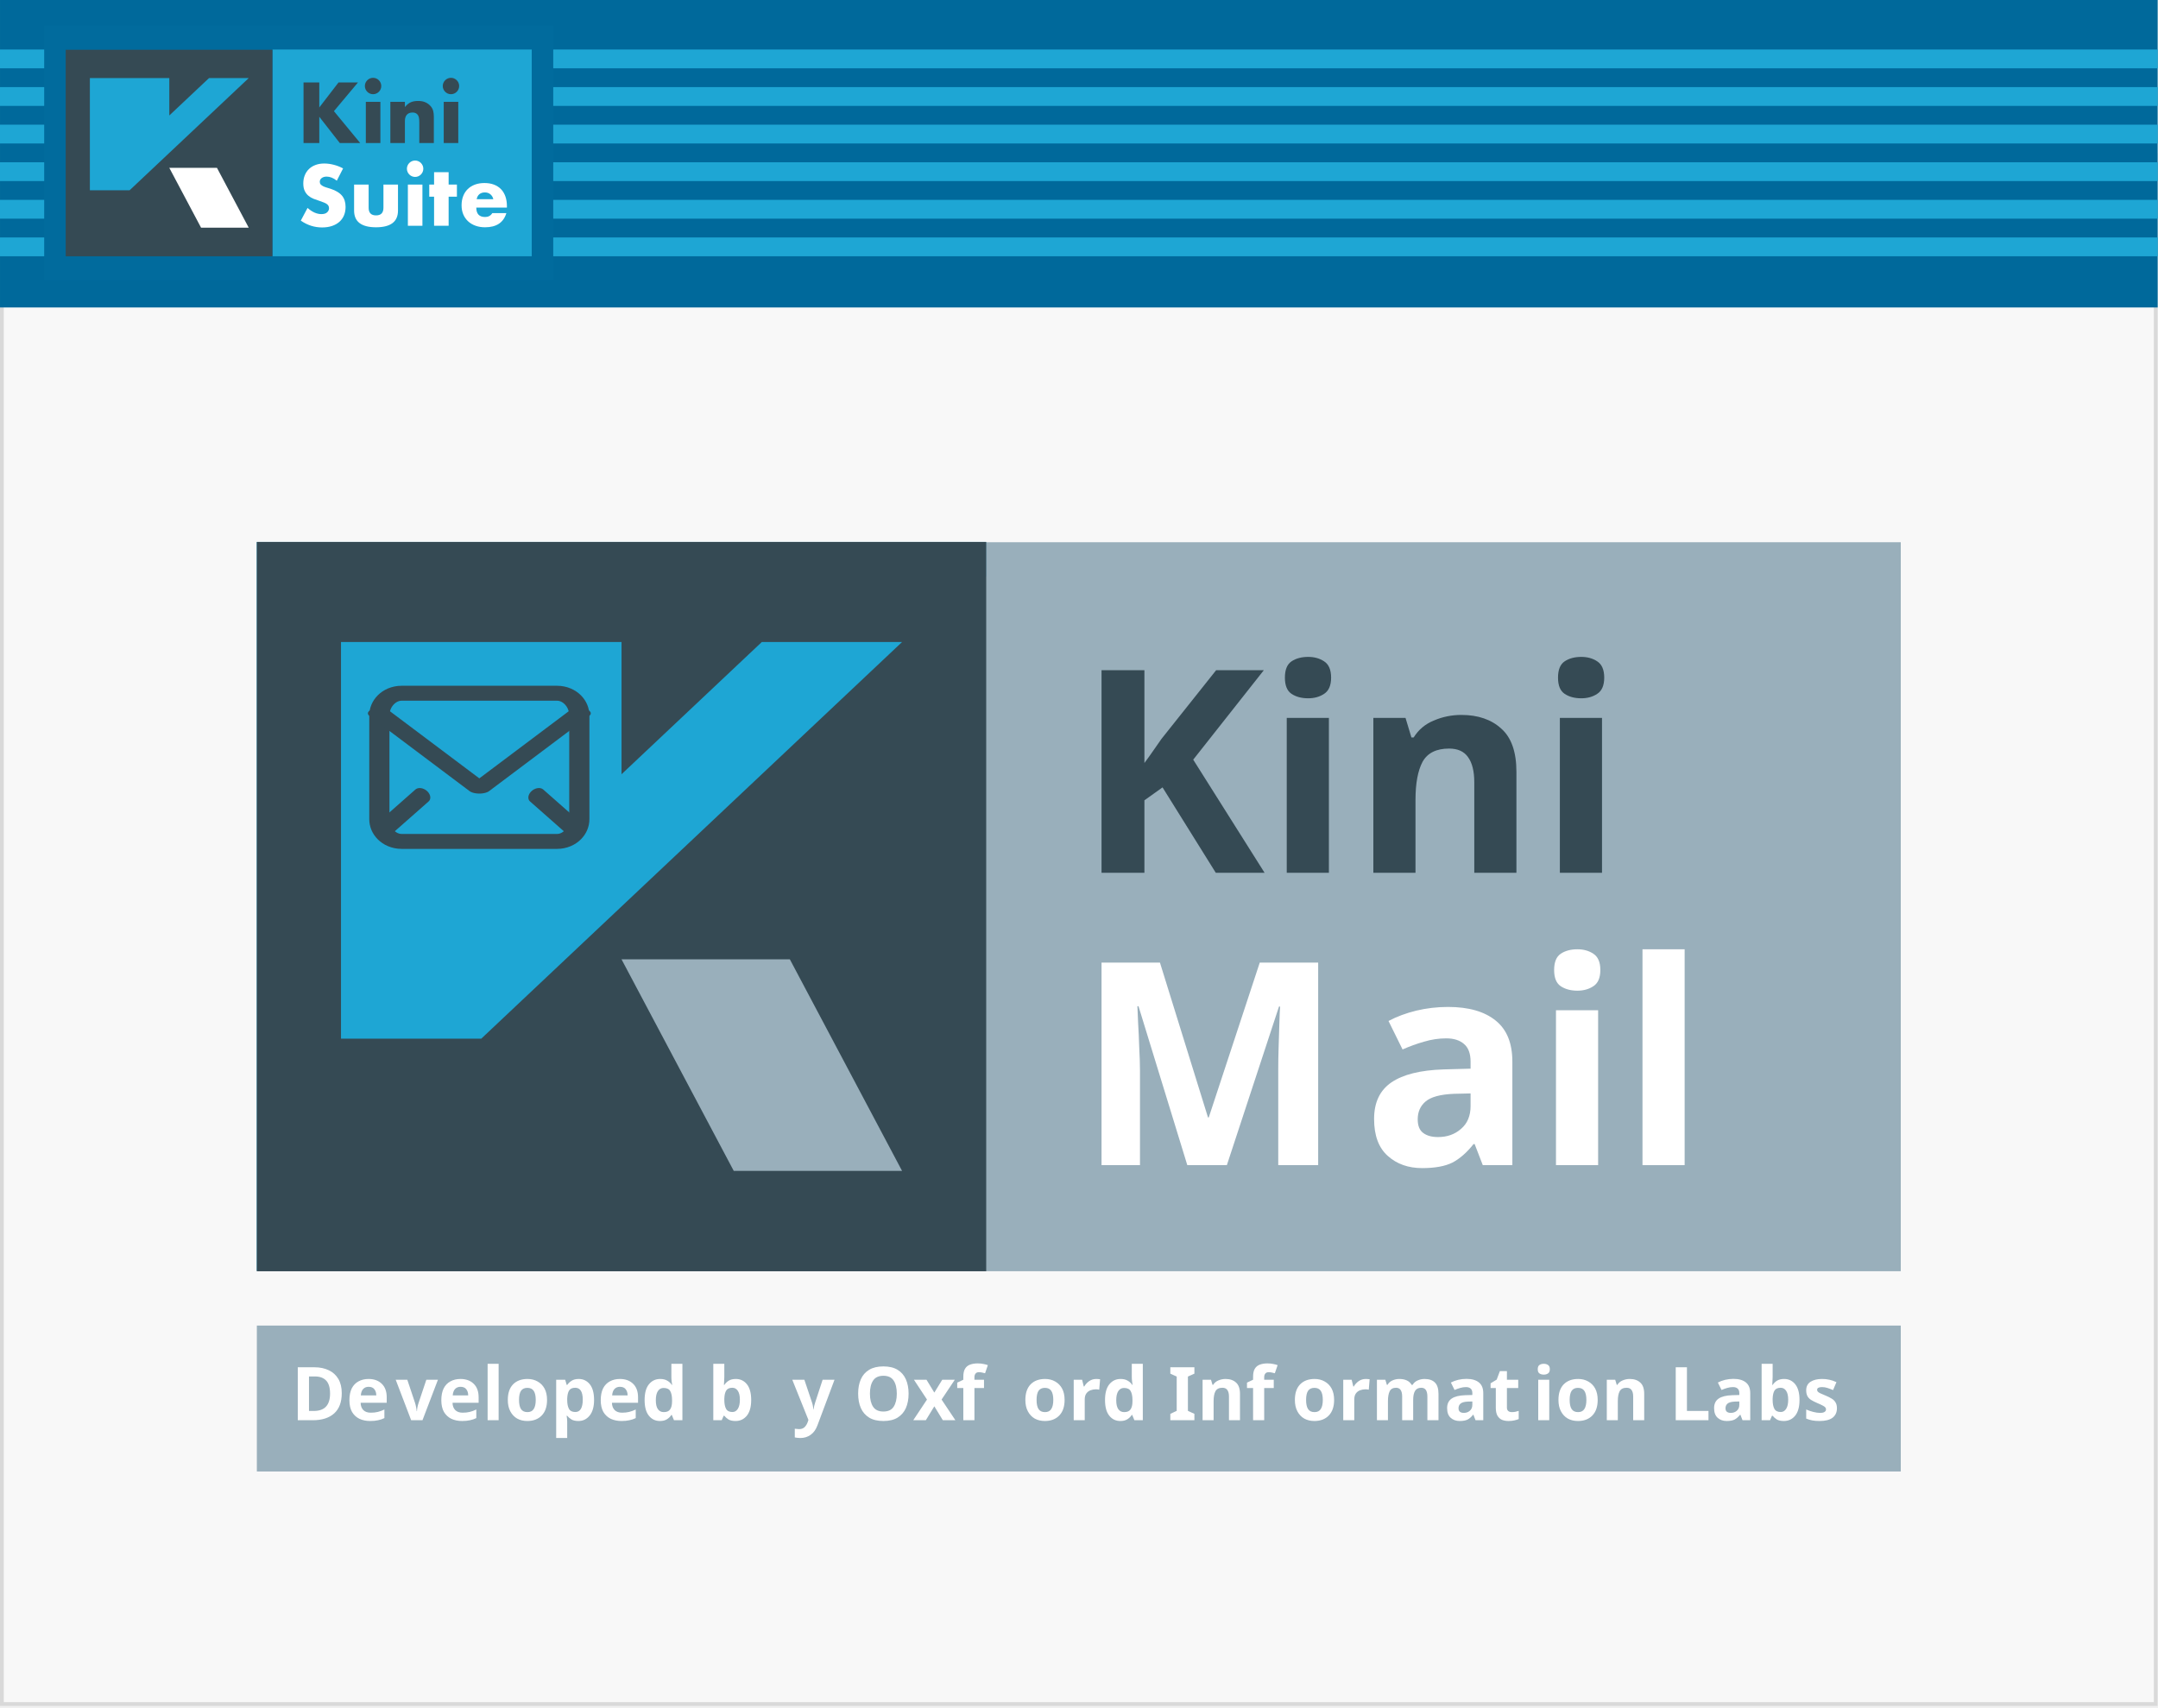
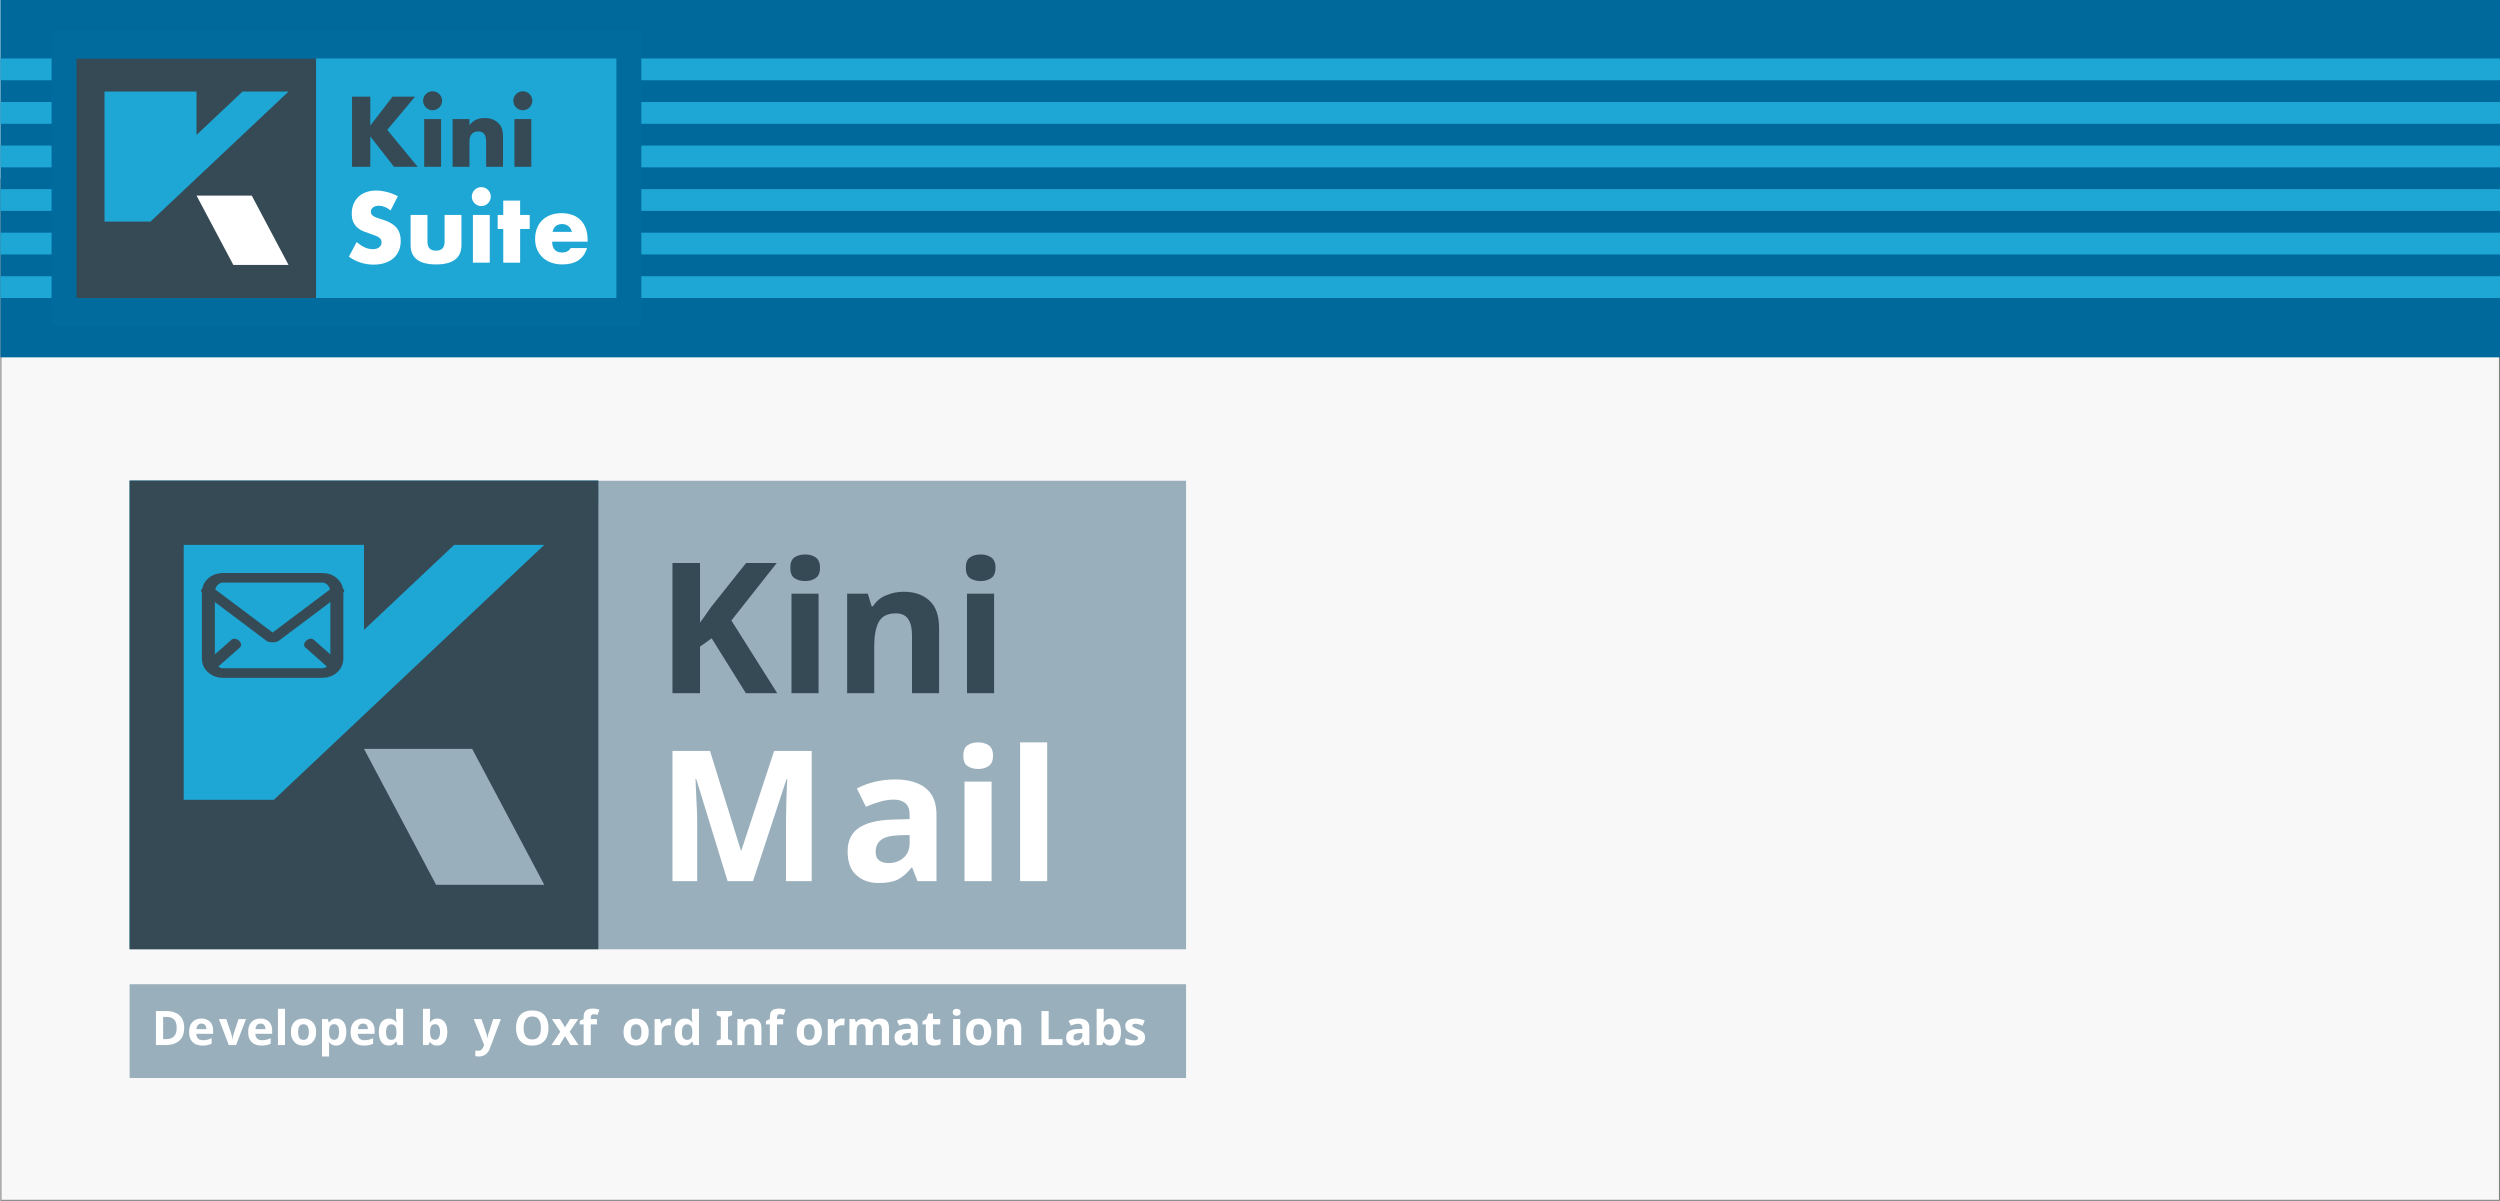
- <svg xmlns="http://www.w3.org/2000/svg" width="100%" height="100%" viewBox="0 0 2367 1873" version="1.1" xml:space="preserve" style="fill-rule:evenodd;clip-rule:evenodd;stroke-linecap:square;stroke-linejoin:round;stroke-miterlimit:1.5;">
-   <g transform="matrix(1,0,0,1,-560.545,-765.907)">
-     <g transform="matrix(1,0,0,0.719734,-4.99179,-1649.42)">
+ <svg xmlns="http://www.w3.org/2000/svg" width="100%" height="100%" viewBox="0 0 2367 1137" version="1.1" xml:space="preserve" style="fill-rule:evenodd;clip-rule:evenodd;stroke-linecap:square;stroke-linejoin:round;stroke-miterlimit:1.5;">
+   <g transform="matrix(1,0,0,1,-560.545,-1133.91)">
+     <g transform="matrix(1.00001,0,0,0.408952,-4.6412,-164.842)">
      <rect x="565.536" y="3589.45" width="2366.62" height="2366.62" style="fill:rgb(248,248,248);" />
-       <path d="M2932.16,3589.45L2932.16,5956.08L565.536,5956.08L565.536,3589.45L2932.16,3589.45ZM2927.99,3595.24L569.703,3595.24L569.703,5950.29L2927.99,5950.29L2927.99,3595.24Z" style="fill:rgb(217,217,217);" />
+       <path d="M2932.16,3589.45L2932.16,5956.07L565.536,5956.07L565.536,3589.45L2932.16,3589.45ZM2931.16,3591.89C2931.16,3591.89 566.536,3591.89 566.536,3591.89L566.536,5953.62L2931.16,5953.62L2931.16,3591.89Z" style="fill:rgb(128,128,128);" />
    </g>
-     <g transform="matrix(12.2273,0,0,12.2273,5043.21,-4267.81)">
+     <g transform="matrix(6.78275,0,0,6.78275,3013.64,-1533.2)">
      <g transform="matrix(0.255576,0,0,0.255576,-368.451,435.422)">
        <path d="M674.353,372.434L97.353,372.434L97.353,423.659L674.353,423.659L674.353,372.434ZM674.353,97.446L97.353,97.446L97.353,353.35L674.353,353.35L674.353,97.446Z" style="fill:rgb(153,175,187);" />
      </g>
      <g transform="matrix(0.554844,0,0,0.554844,-372.342,366.899)">
        <g transform="matrix(12,0,0,12,311.508,310.36)">
                </g>
        <text x="57.396px" y="310.36px" style="font-family:'Futura-Bold', 'Futura', sans-serif;font-weight:700;font-size:12px;fill:white;">De<tspan x="74.304px 81.84px 89.604px " y="310.36px 310.36px 310.36px ">vel</tspan>oped b<tspan x="138.42px 146.676px " y="310.36px 310.36px ">y </tspan>Oxf<tspan x="175.56px 183.96px " y="310.36px 310.36px ">or</tspan>d Inf<tspan x="219.132px 227.532px " y="310.36px 310.36px ">or</tspan>mat<tspan x="258.084px 261.744px " y="310.36px 310.36px ">io</tspan>n Labs</text>
      </g>
      <g transform="matrix(2.12246,0,0,2.12246,-861.034,428.406)">
        <text x="278.426px" y="29.013px" style="font-family:'Futura-Bold', 'Futura', sans-serif;font-weight:700;font-size:12px;fill:rgb(53,74,84);">Kini</text>
        <text x="278.426px" y="41.373px" style="font-family:'Futura-Bold', 'Futura', sans-serif;font-weight:700;font-size:12px;fill:white;">M<tspan x="290.522px 298.934px " y="41.373px 41.373px ">ai</tspan>l</text>
      </g>
      <g transform="matrix(-0.141932,-1.73817e-17,1.73817e-17,-0.141932,-255.438,545.365)">
        <path d="M620.943,138.506L593.107,166.342L160.138,577.612L160.138,599.311L620.943,599.311L620.943,138.506Z" style="fill:rgb(30,166,212);" />
      </g>
      <g transform="matrix(0.255576,0,0,0.255576,-343.57,460.351)">
        <path d="M255.997,-0.186L-0,-0.186L-0,255.811L255.997,255.811L255.997,-0.186ZM127.999,146.332L187.078,146.332L226.464,220.595L167.385,220.595L127.999,146.332ZM127.999,81.352L127.999,34.938L29.533,34.938L29.533,174.18C29.533,174.18 78.766,174.18 78.766,174.18L226.464,34.938L177.232,34.938L127.999,81.352Z" style="fill:rgb(53,74,84);" />
      </g>
      <g>
        <g transform="matrix(0.919039,0,0,0.681115,-862.031,38.7205)">
          <path d="M595.609,641.82C595.609,640.2 594.634,638.885 593.434,638.885L578.265,638.885C577.065,638.885 576.09,640.2 576.09,641.82L576.09,655.469C576.09,657.089 577.065,658.404 578.265,658.404L593.434,658.404C594.634,658.404 595.609,657.089 595.609,655.469L595.609,641.82Z" style="fill:none;stroke:rgb(53,74,84);stroke-width:1.97px;" />
        </g>
        <g transform="matrix(0.73684,0,-8.18056e-17,0.33257,-757.068,262.227)">
          <path d="M576.09,641.82L588.263,662.075L600.435,641.82" style="fill:none;stroke:rgb(53,74,84);stroke-width:2.79px;stroke-linecap:round;" />
        </g>
        <g transform="matrix(0.65518,0.0841757,0.0910624,0.587247,-769.714,51.7557)">
          <path d="M576.299,657.139L582.564,650.927" style="fill:none;stroke:rgb(53,74,84);stroke-width:2.25px;stroke-linecap:round;" />
        </g>
        <g transform="matrix(-0.65518,0.0841757,-0.0910624,0.587247,122.488,51.7557)">
          <path d="M576.299,657.139L582.564,650.927" style="fill:none;stroke:rgb(53,74,84);stroke-width:2.25px;stroke-linecap:round;" />
        </g>
      </g>
    </g>
-     <g transform="matrix(14.3332,0,0,5.1732,-6555.91,273.097)">
+     <g transform="matrix(14.3332,0,0,5.1732,-6555.54,642.137)">
      <rect x="496.502" y="95.061" width="165.115" height="65.403" style="fill:rgb(0,105,155);" />
    </g>
-     <g transform="matrix(2.46021,0,0,4.11637,88.0774,764.452)">
+     <g transform="matrix(2.46021,0,0,4.11637,88.4436,1133.49)">
      <g>
        <g transform="matrix(5.82599,0,0,0.0765841,-2700.57,6.2686)">
          <rect x="496.502" y="95.061" width="165.115" height="65.403" style="fill:rgb(30,166,212);" />
        </g>
        <g transform="matrix(5.82599,0,0,0.0765841,-2700.57,16.2863)">
          <rect x="496.502" y="95.061" width="165.115" height="65.403" style="fill:rgb(30,166,212);" />
        </g>
        <g transform="matrix(5.82599,0,0,0.0765841,-2700.57,26.304)">
          <rect x="496.502" y="95.061" width="165.115" height="65.403" style="fill:rgb(30,166,212);" />
        </g>
        <g transform="matrix(5.82599,0,0,0.0765841,-2700.57,36.3216)">
          <rect x="496.502" y="95.061" width="165.115" height="65.403" style="fill:rgb(30,166,212);" />
        </g>
        <g transform="matrix(5.82599,0,0,0.0765841,-2700.57,46.3393)">
          <rect x="496.502" y="95.061" width="165.115" height="65.403" style="fill:rgb(30,166,212);" />
        </g>
        <g transform="matrix(5.82599,0,0,0.0765841,-2700.57,56.357)">
          <rect x="496.502" y="95.061" width="165.115" height="65.403" style="fill:rgb(30,166,212);" />
        </g>
      </g>
    </g>
-     <g transform="matrix(3.4619,0,0,3.45925,1821.52,1489.62)">
+     <g transform="matrix(3.4619,0,0,3.45925,1821.89,1858.66)">
      <g transform="matrix(1.07522,0,0,1.07605,-1092.59,1185.07)">
        <rect x="690.416" y="-1288.19" width="150" height="75" style="fill:rgb(1,107,157);" />
      </g>
      <g transform="matrix(0.497415,0,0,1.00245,-524.868,-288.803)">
        <rect x="496.502" y="95.061" width="165.115" height="65.403" style="fill:rgb(30,166,212);" />
      </g>
      <g transform="matrix(0.330277,0,0,0.83483,-502.012,-267.467)">
        <rect x="496.502" y="95.061" width="165.115" height="65.403" style="fill:white;" />
      </g>
      <g transform="matrix(-0.118344,-1.4493e-17,1.44806e-17,-0.118243,-264.544,-117.243)">
        <path d="M620.943,138.506L593.107,166.342L160.138,577.612L160.138,599.311L620.943,599.311L620.943,138.506Z" style="fill:rgb(30,166,212);" />
      </g>
      <g transform="matrix(0.902685,0,0,0.903375,-350.239,-201.079)">
        <path d="M80.092,8.468L7.55,8.468L7.55,80.956L80.092,80.956L80.092,8.468ZM43.91,49.92L60.637,49.92L71.788,70.93L55.061,70.93L43.91,49.92ZM43.91,31.537L43.91,18.405L16.031,18.405L16.031,57.799L29.97,57.799L71.788,18.405L57.849,18.405L43.91,31.537Z" style="fill:rgb(53,74,84);" />
      </g>
      <g transform="matrix(2.12246,0,0,2.12246,-861.034,-225.43)">
        <path d="M281.726,23.697L284.594,19.965L287.498,19.965L283.91,24.249L287.834,29.013L284.786,29.013L281.726,25.089L281.726,29.013L279.374,29.013L279.374,19.965L281.726,19.965L281.726,23.697Z" style="fill:rgb(53,74,84);fill-rule:nonzero;" />
        <path d="M290.846,22.857L290.846,29.013L288.674,29.013L288.674,22.857L290.846,22.857ZM288.53,20.493C288.53,20.325 288.562,20.167 288.626,20.019C288.69,19.871 288.778,19.741 288.89,19.629C289.002,19.517 289.132,19.429 289.28,19.365C289.428,19.301 289.586,19.269 289.754,19.269C289.922,19.269 290.08,19.301 290.228,19.365C290.376,19.429 290.506,19.517 290.618,19.629C290.73,19.741 290.818,19.871 290.882,20.019C290.946,20.167 290.978,20.325 290.978,20.493C290.978,20.661 290.946,20.819 290.882,20.967C290.818,21.115 290.73,21.245 290.618,21.357C290.506,21.469 290.376,21.557 290.228,21.621C290.08,21.685 289.922,21.717 289.754,21.717C289.586,21.717 289.428,21.685 289.28,21.621C289.132,21.557 289.002,21.469 288.89,21.357C288.778,21.245 288.69,21.115 288.626,20.967C288.562,20.819 288.53,20.661 288.53,20.493Z" style="fill:rgb(53,74,84);fill-rule:nonzero;" />
        <path d="M292.334,22.857L294.506,22.857L294.506,23.637C294.802,23.277 295.102,23.035 295.406,22.911C295.71,22.787 296.066,22.725 296.474,22.725C296.906,22.725 297.276,22.795 297.584,22.935C297.892,23.075 298.154,23.273 298.37,23.529C298.546,23.737 298.666,23.969 298.73,24.225C298.794,24.481 298.826,24.773 298.826,25.101L298.826,29.013L296.654,29.013L296.654,25.905C296.654,25.601 296.632,25.355 296.588,25.167C296.544,24.979 296.466,24.829 296.354,24.717C296.258,24.621 296.15,24.553 296.03,24.513C295.91,24.473 295.782,24.453 295.646,24.453C295.278,24.453 294.996,24.563 294.8,24.783C294.604,25.003 294.506,25.317 294.506,25.725L294.506,29.013L292.334,29.013L292.334,22.857Z" style="fill:rgb(53,74,84);fill-rule:nonzero;" />
        <path d="M302.474,22.857L302.474,29.013L300.302,29.013L300.302,22.857L302.474,22.857ZM300.158,20.493C300.158,20.325 300.19,20.167 300.254,20.019C300.318,19.871 300.406,19.741 300.518,19.629C300.63,19.517 300.76,19.429 300.908,19.365C301.056,19.301 301.214,19.269 301.382,19.269C301.55,19.269 301.708,19.301 301.856,19.365C302.004,19.429 302.134,19.517 302.246,19.629C302.358,19.741 302.446,19.871 302.51,20.019C302.574,20.167 302.606,20.325 302.606,20.493C302.606,20.661 302.574,20.819 302.51,20.967C302.446,21.115 302.358,21.245 302.246,21.357C302.134,21.469 302.004,21.557 301.856,21.621C301.708,21.685 301.55,21.717 301.382,21.717C301.214,21.717 301.056,21.685 300.908,21.621C300.76,21.557 300.63,21.469 300.518,21.357C300.406,21.245 300.318,21.115 300.254,20.967C300.19,20.819 300.158,20.661 300.158,20.493Z" style="fill:rgb(53,74,84);fill-rule:nonzero;" />
        <path d="M284.342,34.641C284.086,34.433 283.83,34.279 283.574,34.179C283.318,34.079 283.07,34.029 282.83,34.029C282.526,34.029 282.278,34.101 282.086,34.245C281.894,34.389 281.798,34.577 281.798,34.809C281.798,34.969 281.846,35.101 281.942,35.205C282.038,35.309 282.164,35.399 282.32,35.475C282.476,35.551 282.652,35.617 282.848,35.673C283.044,35.729 283.238,35.789 283.43,35.853C284.198,36.109 284.76,36.451 285.116,36.879C285.472,37.307 285.65,37.865 285.65,38.553C285.65,39.017 285.572,39.437 285.416,39.813C285.26,40.189 285.032,40.511 284.732,40.779C284.432,41.047 284.064,41.255 283.628,41.403C283.192,41.551 282.698,41.625 282.146,41.625C281.002,41.625 279.942,41.285 278.966,40.605L279.974,38.709C280.326,39.021 280.674,39.253 281.018,39.405C281.362,39.557 281.702,39.633 282.038,39.633C282.422,39.633 282.708,39.545 282.896,39.369C283.084,39.193 283.178,38.993 283.178,38.769C283.178,38.633 283.154,38.515 283.106,38.415C283.058,38.315 282.978,38.223 282.866,38.139C282.754,38.055 282.608,37.977 282.428,37.905C282.248,37.833 282.03,37.753 281.774,37.665C281.47,37.569 281.172,37.463 280.88,37.347C280.588,37.231 280.328,37.077 280.1,36.885C279.872,36.693 279.688,36.451 279.548,36.159C279.408,35.867 279.338,35.497 279.338,35.049C279.338,34.601 279.412,34.195 279.56,33.831C279.708,33.467 279.916,33.155 280.184,32.895C280.452,32.635 280.78,32.433 281.168,32.289C281.556,32.145 281.99,32.073 282.47,32.073C282.918,32.073 283.386,32.135 283.874,32.259C284.362,32.383 284.83,32.565 285.278,32.805L284.342,34.641Z" style="fill:white;fill-rule:nonzero;" />
        <path d="M289.094,35.217L289.094,38.685C289.094,39.445 289.462,39.825 290.198,39.825C290.934,39.825 291.302,39.445 291.302,38.685L291.302,35.217L293.474,35.217L293.474,39.105C293.474,39.937 293.2,40.561 292.652,40.977C292.104,41.393 291.286,41.601 290.198,41.601C289.11,41.601 288.292,41.393 287.744,40.977C287.196,40.561 286.922,39.937 286.922,39.105L286.922,35.217L289.094,35.217Z" style="fill:white;fill-rule:nonzero;" />
        <path d="M297.122,35.217L297.122,41.373L294.95,41.373L294.95,35.217L297.122,35.217ZM294.806,32.853C294.806,32.685 294.838,32.527 294.902,32.379C294.966,32.231 295.054,32.101 295.166,31.989C295.278,31.877 295.408,31.789 295.556,31.725C295.704,31.661 295.862,31.629 296.03,31.629C296.198,31.629 296.356,31.661 296.504,31.725C296.652,31.789 296.782,31.877 296.894,31.989C297.006,32.101 297.094,32.231 297.158,32.379C297.222,32.527 297.254,32.685 297.254,32.853C297.254,33.021 297.222,33.179 297.158,33.327C297.094,33.475 297.006,33.605 296.894,33.717C296.782,33.829 296.652,33.917 296.504,33.981C296.356,34.045 296.198,34.077 296.03,34.077C295.862,34.077 295.704,34.045 295.556,33.981C295.408,33.917 295.278,33.829 295.166,33.717C295.054,33.605 294.966,33.475 294.902,33.327C294.838,33.179 294.806,33.021 294.806,32.853Z" style="fill:white;fill-rule:nonzero;" />
        <path d="M301.034,37.029L301.034,41.373L298.862,41.373L298.862,37.029L298.142,37.029L298.142,35.217L298.862,35.217L298.862,33.369L301.034,33.369L301.034,35.217L302.27,35.217L302.27,37.029L301.034,37.029Z" style="fill:white;fill-rule:nonzero;" />
        <path d="M307.706,37.401C307.634,37.097 307.486,36.853 307.262,36.669C307.038,36.485 306.766,36.393 306.446,36.393C306.11,36.393 305.836,36.481 305.624,36.657C305.412,36.833 305.278,37.081 305.222,37.401L307.706,37.401ZM305.162,38.661C305.162,39.597 305.602,40.065 306.482,40.065C306.954,40.065 307.31,39.873 307.55,39.489L309.65,39.489C309.226,40.897 308.166,41.601 306.47,41.601C305.95,41.601 305.474,41.523 305.042,41.367C304.61,41.211 304.24,40.989 303.932,40.701C303.624,40.413 303.386,40.069 303.218,39.669C303.05,39.269 302.966,38.821 302.966,38.325C302.966,37.813 303.046,37.351 303.206,36.939C303.366,36.527 303.594,36.177 303.89,35.889C304.186,35.601 304.544,35.379 304.964,35.223C305.384,35.067 305.858,34.989 306.386,34.989C306.906,34.989 307.374,35.067 307.79,35.223C308.206,35.379 308.558,35.605 308.846,35.901C309.134,36.197 309.354,36.559 309.506,36.987C309.658,37.415 309.734,37.897 309.734,38.433L309.734,38.661L305.162,38.661Z" style="fill:white;fill-rule:nonzero;" />
      </g>
    </g>
  </g>
</svg>
